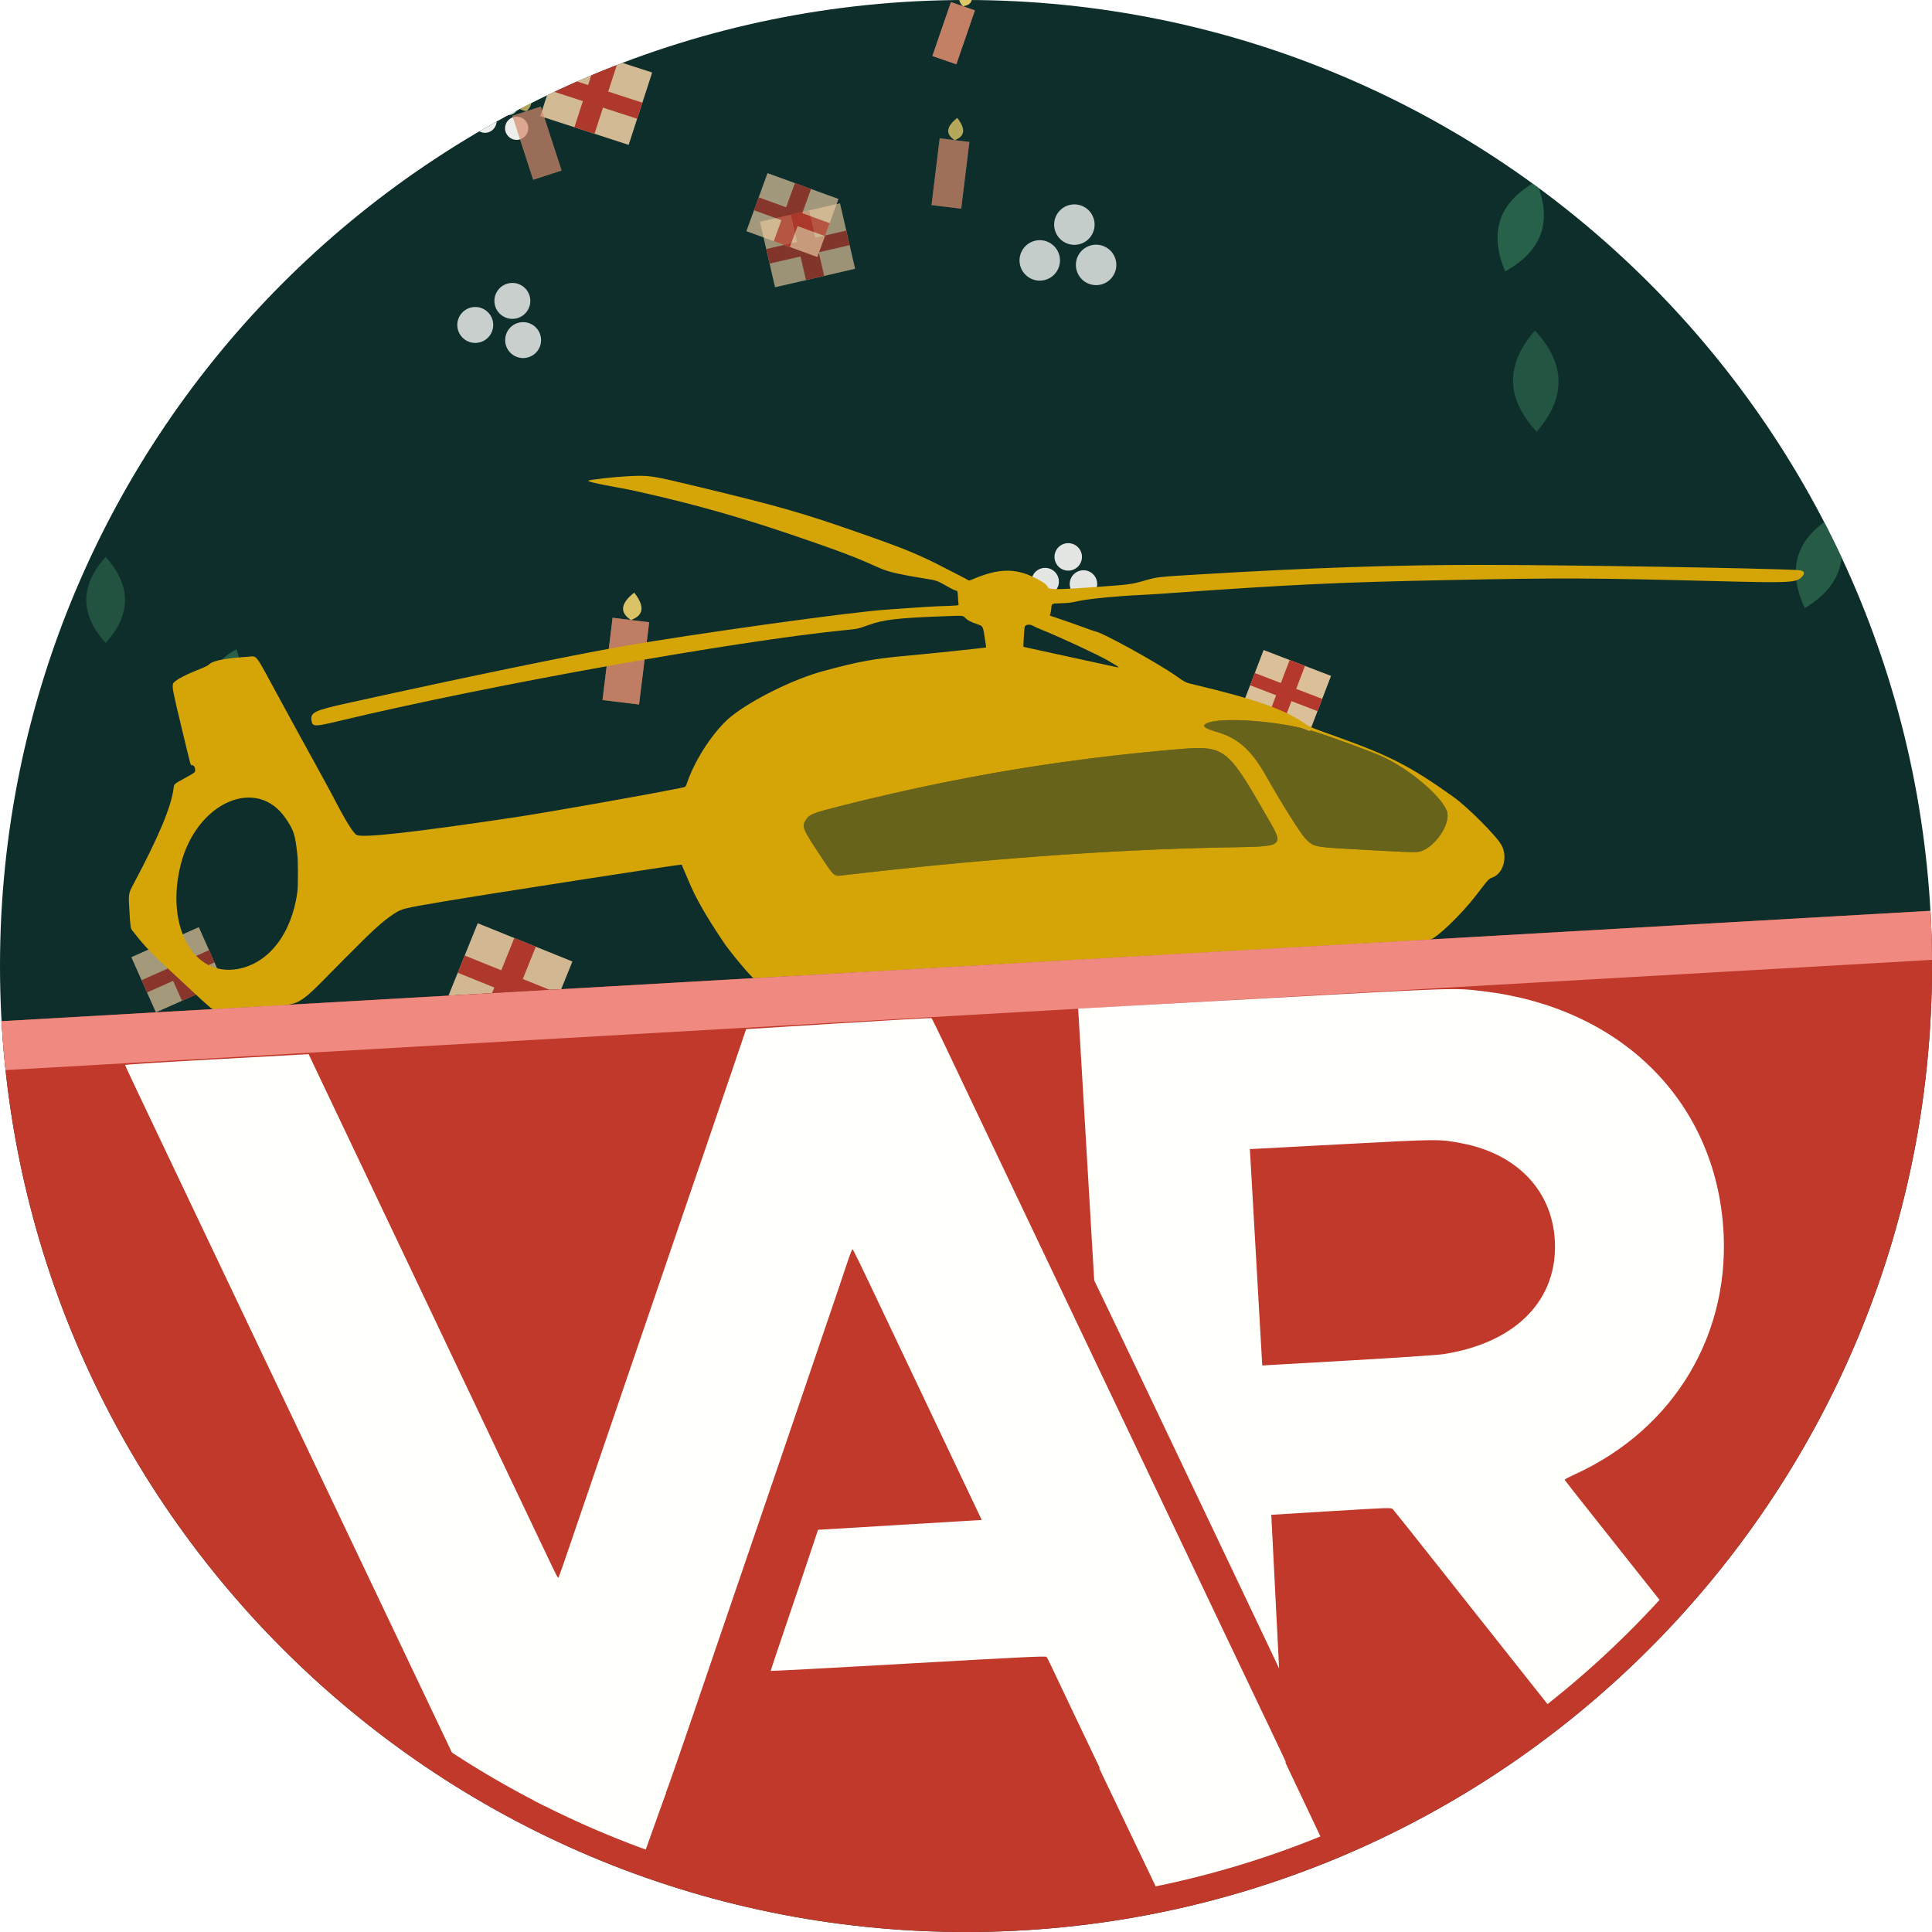
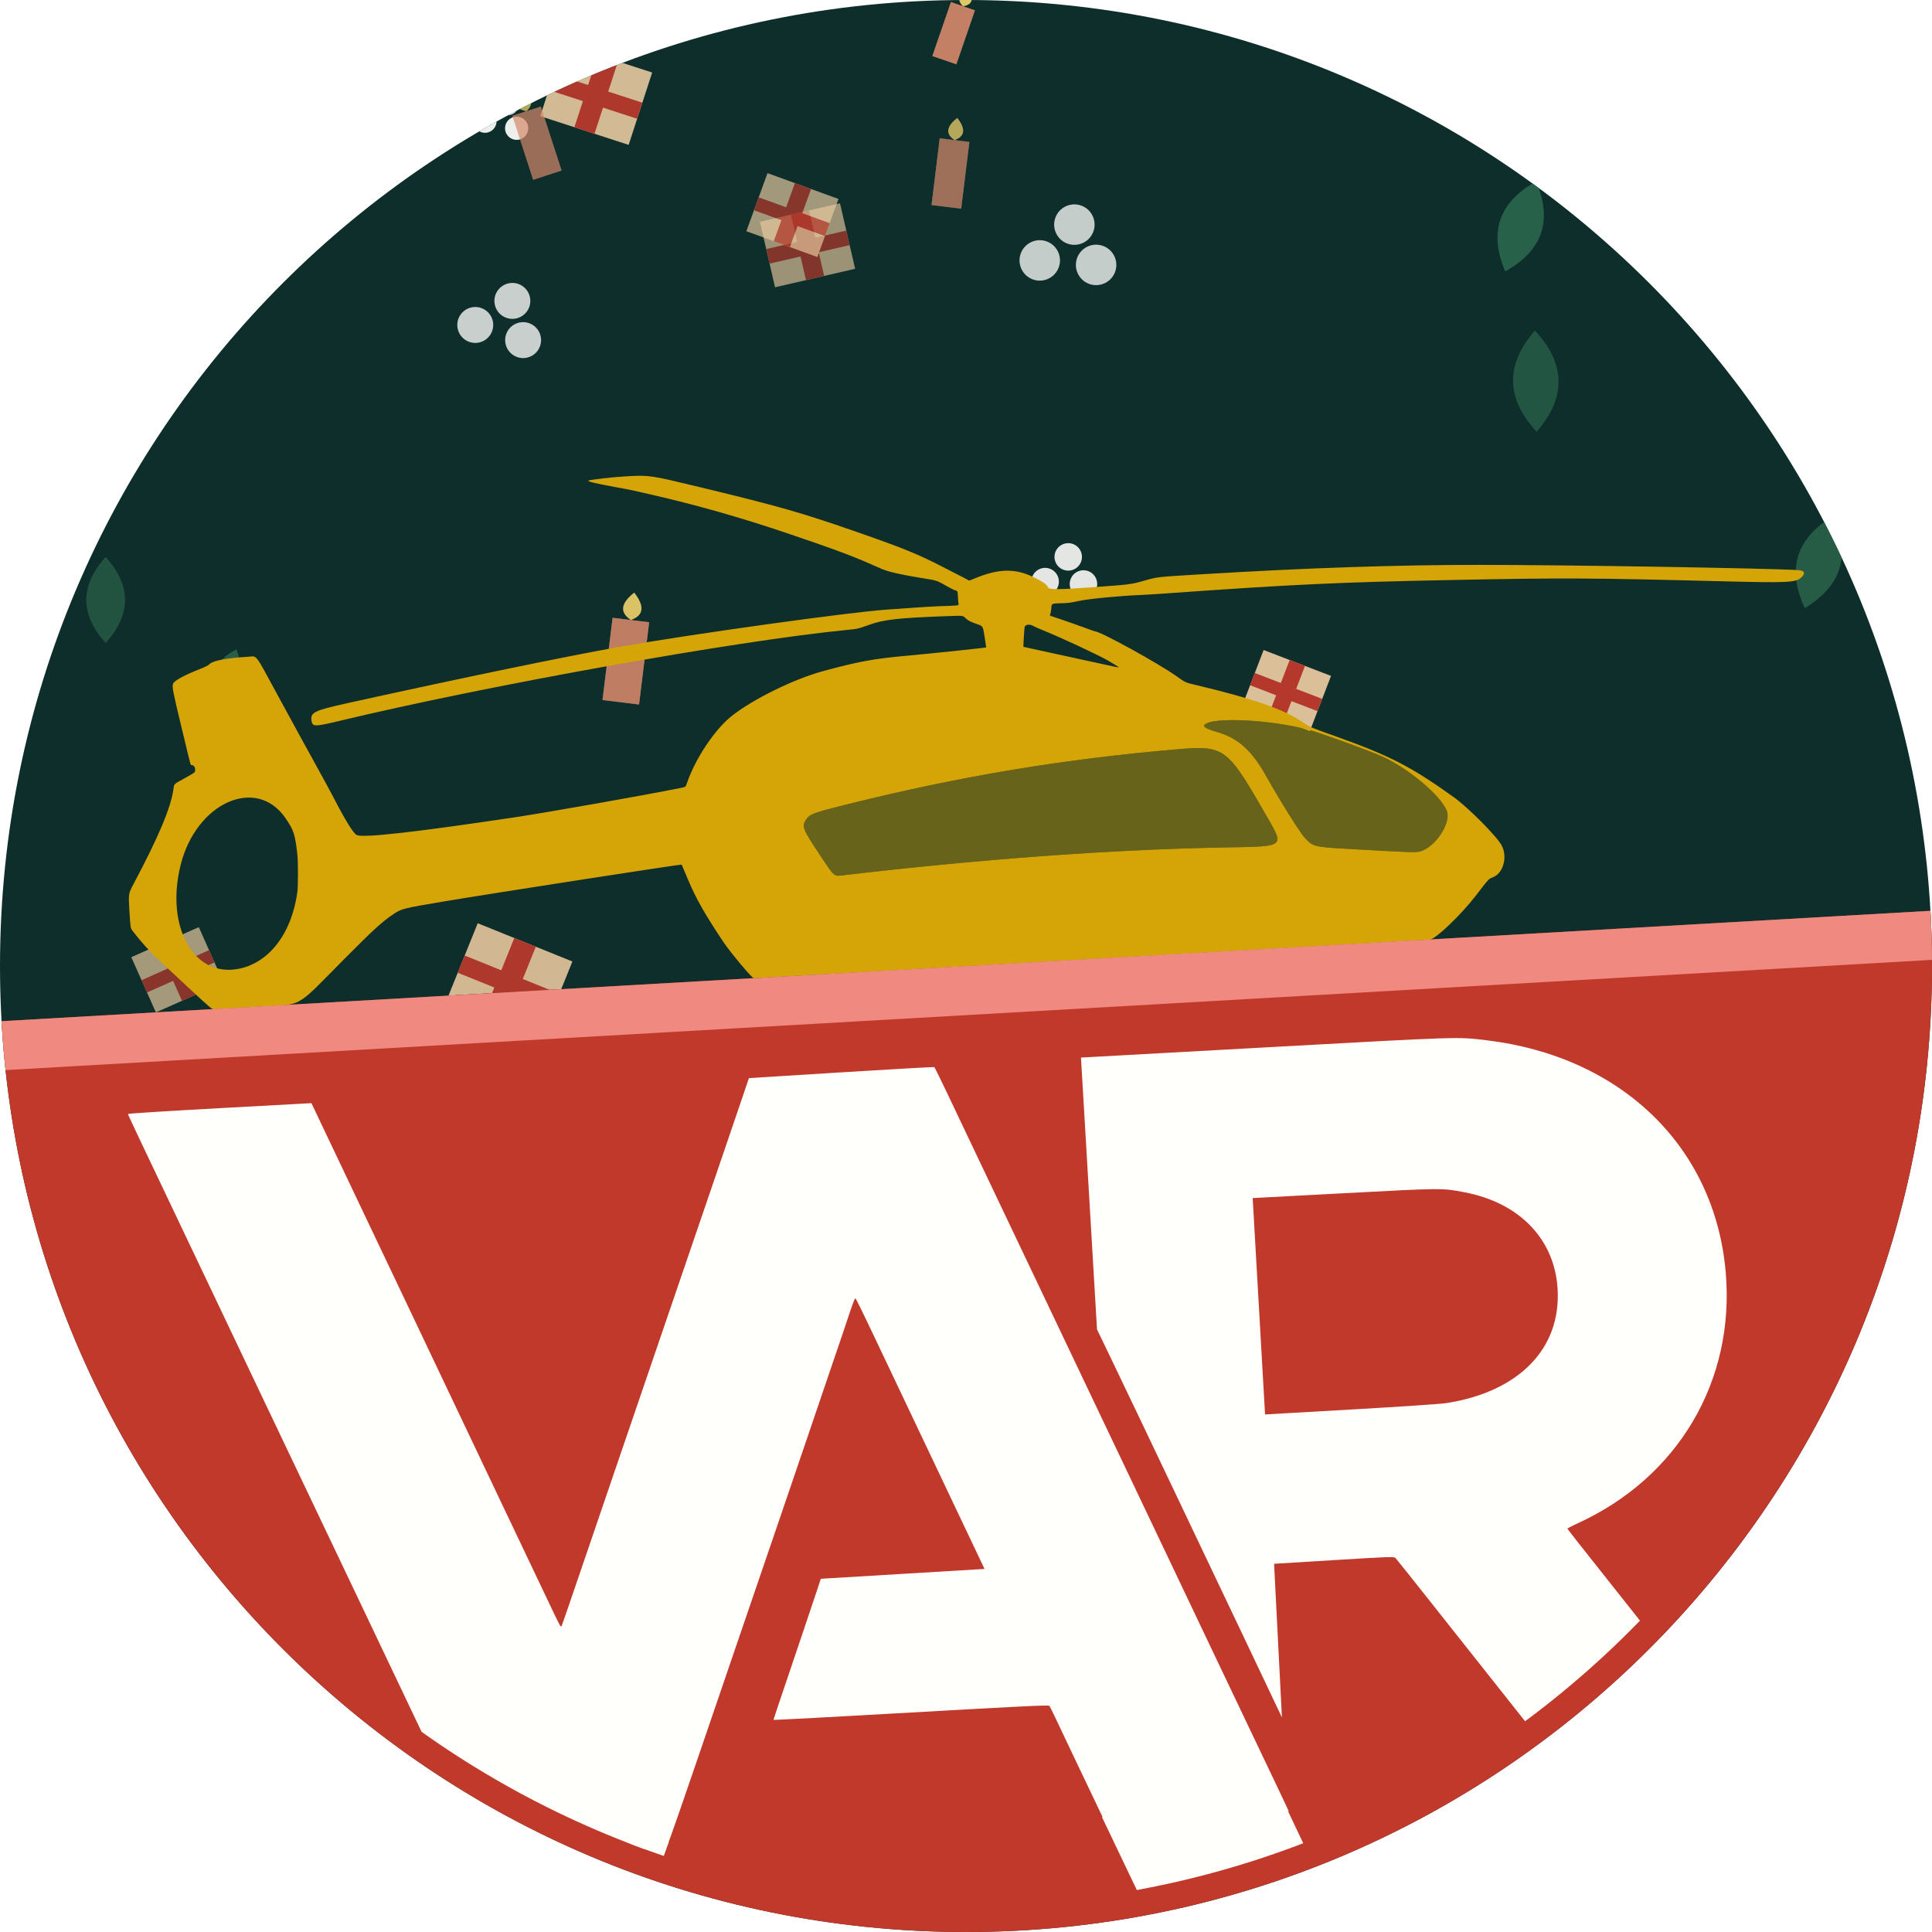
<svg xmlns="http://www.w3.org/2000/svg" viewBox="0 0 512 512" width="512" height="512">
  <defs>
    <clipPath id="e16">
      <circle cx="256" cy="256" r="256" />
    </clipPath>
  </defs>
  <g clip-path="url(#e16)">
    <circle cx="256" cy="256" r="256" fill="#0E2E2B" />
    <defs>
      <clipPath id="o17">
        <rect x="-512" y="-512" width="1536" height="768" transform="rotate(-3.275 256 256)" />
      </clipPath>
    </defs>
    <g clip-path="url(#o17)">
      <g transform="translate(110,11) scale(0.96) rotate(-17)" opacity="0.58">
        <path d="M0,-10 q9,10 0,20 q-9,-10 0,-20" fill="#2E6B4F" />
      </g>
      <g transform="translate(283,66) scale(1.34) rotate(-22)" opacity="0.76">
        <circle cx="-6" cy="0" r="4" fill="#FFFFFC" />
        <circle cx="3" cy="-4" r="4" fill="#FFFFFC" />
        <circle cx="4" cy="5" r="4" fill="#FFFFFC" />
      </g>
      <g transform="translate(133,31) scale(0.77) rotate(-14)" opacity="0.92">
        <circle cx="-6" cy="0" r="4" fill="#FFFFFC" />
        <circle cx="3" cy="-4" r="4" fill="#FFFFFC" />
        <circle cx="4" cy="5" r="4" fill="#FFFFFC" />
      </g>
      <g transform="translate(422,37) scale(0.90) rotate(6)" opacity="0.84">
        <circle cx="-6" cy="0" r="4" fill="#FFFFFC" />
        <circle cx="3" cy="-4" r="4" fill="#FFFFFC" />
        <circle cx="4" cy="5" r="4" fill="#FFFFFC" />
      </g>
      <g transform="translate(28,159) scale(1.14) rotate(0)" opacity="0.62">
        <path d="M0,-10 q9,10 0,20 q-9,-10 0,-20" fill="#2E6B4F" />
      </g>
      <g transform="translate(135,260) scale(1.23) rotate(22)" opacity="0.89">
        <rect x="-11" y="-9" width="22" height="18" fill="#E8C9A0" />
        <rect x="-2.5" y="-9" width="5" height="18" fill="#C0392B" />
        <rect x="-11" y="-1.5" width="22" height="4" fill="#C0392B" />
      </g>
      <g transform="translate(482,149) scale(1.27) rotate(17)" opacity="0.75">
        <path d="M0,-10 q9,10 0,20 q-9,-10 0,-20" fill="#2E6B4F" />
      </g>
      <g transform="translate(214,65) scale(0.99) rotate(-13)" opacity="0.65">
        <rect x="-11" y="-9" width="22" height="18" fill="#E8C9A0" />
        <rect x="-2.5" y="-9" width="5" height="18" fill="#C0392B" />
        <rect x="-11" y="-1.5" width="22" height="4" fill="#C0392B" />
      </g>
      <g transform="translate(25,117) scale(1.35) rotate(1)" opacity="0.81">
        <circle cx="-6" cy="0" r="4" fill="#FFFFFC" />
        <circle cx="3" cy="-4" r="4" fill="#FFFFFC" />
        <circle cx="4" cy="5" r="4" fill="#FFFFFC" />
      </g>
      <g transform="translate(60,179) scale(0.74) rotate(21)" opacity="0.80">
        <path d="M0,-10 q9,10 0,20 q-9,-10 0,-20" fill="#2E6B4F" />
      </g>
      <g transform="translate(133,85) scale(1.19) rotate(-9)" opacity="0.77">
        <circle cx="-6" cy="0" r="4" fill="#FFFFFC" />
        <circle cx="3" cy="-4" r="4" fill="#FFFFFC" />
        <circle cx="4" cy="5" r="4" fill="#FFFFFC" />
      </g>
      <g transform="translate(36,-2) scale(0.85) rotate(13)" opacity="0.80">
        <rect x="-4" y="-8" width="8" height="18" fill="#E8C9A0" />
        <rect x="-4" y="-8" width="8" height="18" fill="#C0392B" opacity=".45" />
        <path d="M0,-14 q4,4 0,6 q-4,-2 0,-6" fill="#F5D76E" />
      </g>
      <g transform="translate(47,257) scale(0.89) rotate(-24)" opacity="0.69">
        <rect x="-11" y="-9" width="22" height="18" fill="#E8C9A0" />
        <rect x="-2.5" y="-9" width="5" height="18" fill="#C0392B" />
        <rect x="-11" y="-1.5" width="22" height="4" fill="#C0392B" />
      </g>
      <g transform="translate(475,263) scale(1.18) rotate(23)" opacity="0.56">
        <circle cx="-6" cy="0" r="4" fill="#FFFFFC" />
        <circle cx="3" cy="-4" r="4" fill="#FFFFFC" />
        <circle cx="4" cy="5" r="4" fill="#FFFFFC" />
      </g>
      <g transform="translate(158,25) scale(1.12) rotate(18)" opacity="0.90">
        <rect x="-11" y="-9" width="22" height="18" fill="#E8C9A0" />
        <rect x="-2.5" y="-9" width="5" height="18" fill="#C0392B" />
        <rect x="-11" y="-1.5" width="22" height="4" fill="#C0392B" />
      </g>
      <g transform="translate(142,37) scale(0.99) rotate(-18)" opacity="0.70">
        <rect x="-4" y="-8" width="8" height="18" fill="#E8C9A0" />
        <rect x="-4" y="-8" width="8" height="18" fill="#C0392B" opacity=".45" />
        <path d="M0,-14 q4,4 0,6 q-4,-2 0,-6" fill="#F5D76E" />
      </g>
      <g transform="translate(163,-17) scale(0.73) rotate(-17)" opacity="0.86">
        <circle cx="-6" cy="0" r="4" fill="#FFFFFC" />
        <circle cx="3" cy="-4" r="4" fill="#FFFFFC" />
        <circle cx="4" cy="5" r="4" fill="#FFFFFC" />
      </g>
      <g transform="translate(530,149) scale(0.99) rotate(-15)" opacity="0.92">
        <rect x="-11" y="-9" width="22" height="18" fill="#E8C9A0" />
        <rect x="-2.5" y="-9" width="5" height="18" fill="#C0392B" />
        <rect x="-11" y="-1.5" width="22" height="4" fill="#C0392B" />
      </g>
      <g transform="translate(13,-4) scale(0.81) rotate(9)" opacity="0.61">
        <rect x="-11" y="-9" width="22" height="18" fill="#E8C9A0" />
        <rect x="-2.5" y="-9" width="5" height="18" fill="#C0392B" />
        <rect x="-11" y="-1.5" width="22" height="4" fill="#C0392B" />
      </g>
      <g transform="translate(282,152) scale(0.91) rotate(-23)" opacity="0.88">
        <circle cx="-6" cy="0" r="4" fill="#FFFFFC" />
        <circle cx="3" cy="-4" r="4" fill="#FFFFFC" />
        <circle cx="4" cy="5" r="4" fill="#FFFFFC" />
      </g>
      <g transform="translate(407,101) scale(1.34) rotate(-1)" opacity="0.65">
        <path d="M0,-10 q9,10 0,20 q-9,-10 0,-20" fill="#2E6B4F" />
      </g>
      <g transform="translate(252,45) scale(0.99) rotate(7)" opacity="0.72">
        <rect x="-4" y="-8" width="8" height="18" fill="#E8C9A0" />
        <rect x="-4" y="-8" width="8" height="18" fill="#C0392B" opacity=".45" />
        <path d="M0,-14 q4,4 0,6 q-4,-2 0,-6" fill="#F5D76E" />
      </g>
      <g transform="translate(255,-11) scale(0.87) rotate(-13)" opacity="0.63">
        <rect x="-4" y="-8" width="8" height="18" fill="#E8C9A0" />
        <rect x="-4" y="-8" width="8" height="18" fill="#C0392B" opacity=".45" />
        <path d="M0,-14 q4,4 0,6 q-4,-2 0,-6" fill="#F5D76E" />
      </g>
      <g transform="translate(210,57) scale(0.91) rotate(20)" opacity="0.68">
        <rect x="-11" y="-9" width="22" height="18" fill="#E8C9A0" />
        <rect x="-2.5" y="-9" width="5" height="18" fill="#C0392B" />
        <rect x="-11" y="-1.5" width="22" height="4" fill="#C0392B" />
      </g>
      <g transform="translate(527,99) scale(1.29) rotate(8)" opacity="0.87">
        <rect x="-11" y="-9" width="22" height="18" fill="#E8C9A0" />
        <rect x="-2.5" y="-9" width="5" height="18" fill="#C0392B" />
        <rect x="-11" y="-1.5" width="22" height="4" fill="#C0392B" />
      </g>
      <g transform="translate(253,8) scale(0.84) rotate(19)" opacity="0.91">
        <rect x="-4" y="-8" width="8" height="18" fill="#E8C9A0" />
        <rect x="-4" y="-8" width="8" height="18" fill="#C0392B" opacity=".45" />
        <path d="M0,-14 q4,4 0,6 q-4,-2 0,-6" fill="#F5D76E" />
      </g>
      <g transform="translate(166,174) scale(1.22) rotate(7)" opacity="0.88">
        <rect x="-4" y="-8" width="8" height="18" fill="#E8C9A0" />
        <rect x="-4" y="-8" width="8" height="18" fill="#C0392B" opacity=".45" />
        <path d="M0,-14 q4,4 0,6 q-4,-2 0,-6" fill="#F5D76E" />
      </g>
      <g transform="translate(341,183) scale(0.87) rotate(21)" opacity="0.93">
        <rect x="-11" y="-9" width="22" height="18" fill="#E8C9A0" />
        <rect x="-2.5" y="-9" width="5" height="18" fill="#C0392B" />
        <rect x="-11" y="-1.5" width="22" height="4" fill="#C0392B" />
      </g>
      <g transform="translate(454,63) scale(1.11) rotate(-15)" opacity="0.71">
        <rect x="-4" y="-8" width="8" height="18" fill="#E8C9A0" />
        <rect x="-4" y="-8" width="8" height="18" fill="#C0392B" opacity=".45" />
        <path d="M0,-14 q4,4 0,6 q-4,-2 0,-6" fill="#F5D76E" />
      </g>
      <g transform="translate(403,60) scale(1.26) rotate(19)" opacity="0.83">
        <path d="M0,-10 q9,10 0,20 q-9,-10 0,-20" fill="#2E6B4F" />
      </g>
    </g>
    <defs>
      <clipPath id="f18">
        <rect x="-512" y="256" width="1536" height="1024" transform="rotate(-3.275 256 256)" />
      </clipPath>
    </defs>
    <g clip-path="url(#f18)">
      <g transform="rotate(-3.275 256 256)">
        <g transform="translate(0,256)">
          <rect x="-512" y="0" width="1536" height="1024" fill="#C0392B" />
        </g>
      </g>
    </g>
    <g fill="#D5A507" transform="translate(34.00,126.11) scale(0.444)">
      <path d="M35.7 305.27C27.86 297.99 20 290.67 18.23 289.02C12.94 284.07 7.26 277.76 2.59 271.63C1.3 269.94 1.3 269.94 0.67 259.67C0.04 249.4 0.04 249.4 3.21 243.43C17.85 215.93 25.31 198.26 26.9 187.33C27.45 183.58 26.65 184.36 34.25 180.13C39.92 176.97 39.91 176.98 39.91 175.49C39.91 173.85 39.02 172.61 37.83 172.6C37.11 172.6 37.81 175.22 31.69 149.81C26.64 128.87 26.11 126.2 26.67 124.15C27.12 122.49 32.62 119.37 41.13 115.95C46.53 113.78 47.49 113.3 48.58 112.26C50.67 110.26 58.97 108.69 71.24 107.99C77.19 107.64 74.98 104.81 89.29 131.15C96.15 143.79 105.73 161.29 110.57 170.04C115.41 178.79 120.75 188.62 122.44 191.88C129.48 205.52 134.23 213.21 136.29 214.34C139.72 216.22 170.18 212.83 229.23 204.01C250.02 200.91 306.75 190.88 330.23 186.17C332.66 185.68 332.66 185.68 333.54 183.12C338.5 168.63 350.1 151.3 360.17 143.32C372.8 133.3 397.13 121.34 414.41 116.63C435.84 110.79 444.66 109.17 464.81 107.34C479.81 105.98 511.76 102.62 512.05 102.38C512.08 102.36 511.65 99.49 511.1 96.01C510.1 89.68 510.1 89.68 506.87 88.58C502.65 87.13 501 86.26 499.45 84.67C498.18 83.37 498.18 83.37 487.88 83.75C459.05 84.82 451.08 85.73 441.9 89.01C435.4 91.33 435.45 91.31 428.8 91.97C362.81 98.45 214.12 125.11 126.21 146.21C111.13 149.83 109.91 149.82 109.35 146.09C108.62 141.18 110.96 140.04 130.7 135.68C199.78 120.43 262.82 107.4 294.63 101.81C336.98 94.36 431.41 81.22 452.54 79.84C455.13 79.67 462.05 79.18 467.91 78.75C473.77 78.33 480.74 77.91 483.41 77.82C496.02 77.41 495.76 77.44 495.55 76.49C495.44 76.03 495.28 74.08 495.18 72.17C495.01 68.69 495.01 68.69 493.75 68.38C493.06 68.2 491.24 67.34 489.71 66.47C482.4 62.32 482.87 62.48 475.05 61.23C461.69 59.09 454.17 57.41 449.82 55.59C448.42 55 444.91 53.47 442.02 52.19C431.61 47.57 418.28 42.66 392.8 34.08C364.87 24.67 339.59 17.5 311.76 11.09C299.95 8.37 299.99 8.38 290.21 6.6C279.38 4.63 274.04 3.36 274.55 2.87C275.14 2.3 289.73 0.65 297.88 0.23C311.16 -0.46 311.55 -0.4 341.15 6.74C389.7 18.46 402.15 22.04 437.97 34.58C462.99 43.33 472.02 47.05 486.52 54.55C489.7 56.2 494.13 58.47 496.36 59.59C498.58 60.72 500.74 61.86 501.14 62.13C501.87 62.62 501.89 62.62 504.82 61.38C519.4 55.23 529.43 55.03 540.79 60.69C546.35 63.46 548.17 64.78 548.98 66.6C549.58 67.97 555.31 67.94 575.92 66.45C598.39 64.83 598.39 64.83 607.34 62.29C614.29 60.32 614.14 60.33 639.56 58.79C703.41 54.93 756.26 53.13 806.36 53.13C858.12 53.13 977.54 55.09 996.82 56.26C1000.43 56.48 1001.17 58.14 998.71 60.49C995.29 63.76 991.43 63.94 948.73 62.85C873.08 60.91 856.08 60.83 788.97 62.17C722.22 63.5 694.67 64.8 620.01 70.11C613.86 70.55 607 70.98 604.77 71.07C591.89 71.59 573.5 73.35 567.47 74.64C561.97 75.82 561.32 75.9 556.36 76.04C551.11 76.19 551.11 76.19 550.94 78.75C550.84 80.16 550.57 81.77 550.34 82.33C550.01 83.11 549.99 83.38 550.24 83.47C550.42 83.53 553.42 84.55 556.9 85.72C560.39 86.9 566.25 88.96 569.93 90.32C573.61 91.67 576.74 92.77 576.89 92.77C580.14 92.77 614.7 111.79 625.81 119.69C630.93 123.34 630.93 123.34 636.87 124.75C672.02 133.12 689.95 139.38 701.29 147.24C705.18 149.93 705.18 149.93 720.24 155.31C752.95 166.98 765.35 173.35 790.99 191.66C799.5 197.73 816.67 214.97 819.64 220.42C823.42 227.36 820.75 237.21 814.42 239.63C811.9 240.59 812.26 240.2 804.25 250.61C795.46 262.02 780.6 276.24 776.87 276.82C775.66 277 373.53 299.94 373.25 299.84C371.87 299.33 359.32 284.34 355.46 278.59C344.66 262.51 338.75 252.16 334.39 241.69C332.21 236.45 330.36 232.1 330.28 232.02C329.97 231.71 213.68 249.73 187.97 254.08C164.08 258.12 163.13 258.35 158.5 261.43C151.54 266.06 146.73 270.44 129.11 288.18C98.73 318.77 105.03 315.29 77.25 316.85C63.91 317.61 52.31 318.29 51.48 318.37C49.96 318.52 49.96 318.52 35.7 305.27ZM65.16 294.35C83.73 291.12 97.51 273.39 100.91 248.38C101.38 244.97 101.37 230.17 100.9 226C99.56 213.99 98.8 211.61 94.02 204.55C76.64 178.83 40.43 194.92 31.18 232.47C22.2 268.91 38.7 298.96 65.16 294.35ZM426.51 238.42C508.82 228.76 585.47 223.14 652.64 221.81C692.24 221.03 690.56 222.48 677.71 200.11C656.08 162.43 653.86 160.82 626.75 163.14C557.73 169.02 495.94 179.34 427.86 196.36C408.78 201.13 406.7 201.91 404.56 205.13C401.84 209.25 402.31 210.47 412.79 226.27C421.54 239.45 421.09 239.05 426.51 238.42ZM771.34 224.12C780.47 221.3 789.76 206.88 786.96 199.86C783.31 190.7 764.16 174.62 748.38 167.48C741.64 164.43 718.63 155.97 707.64 152.51C687.74 146.23 651.12 143.59 643.34 147.88C640.63 149.37 642.43 150.74 649.96 152.91C662.3 156.47 670.56 163.87 679.03 178.98C687.23 193.6 699.29 212.89 702.16 215.99C707.1 221.32 707.66 221.47 727.59 222.62C764.71 224.76 768.81 224.9 771.34 224.12ZM591.15 114.24C591.15 114.08 588 112.11 584.82 110.28C578.3 106.55 556.35 96.34 545.07 91.8C543.08 91 540.82 89.97 540.03 89.52C537.82 88.26 535.19 88.74 534.96 90.44C534.72 92.22 534.14 101.92 534.27 102.04C534.33 102.09 541.55 103.67 550.3 105.55C559.05 107.43 571.61 110.17 578.21 111.63C589.8 114.19 591.15 114.47 591.15 114.24Z" fill-rule="evenodd" />
      <path d="M426.51 238.42C508.82 228.76 585.47 223.14 652.64 221.81C692.24 221.03 690.56 222.48 677.71 200.11C656.08 162.43 653.86 160.82 626.75 163.14C557.73 169.02 495.94 179.34 427.86 196.36C408.78 201.13 406.7 201.91 404.56 205.13C401.84 209.25 402.31 210.47 412.79 226.27C421.54 239.45 421.09 239.05 426.51 238.42ZM771.34 224.12C780.47 221.3 789.76 206.88 786.96 199.86C783.31 190.7 764.16 174.62 748.38 167.48C741.64 164.43 718.63 155.97 707.64 152.51C687.74 146.23 651.12 143.59 643.34 147.88C640.63 149.37 642.43 150.74 649.96 152.91C662.3 156.47 670.56 163.87 679.03 178.98C687.23 193.6 699.29 212.89 702.16 215.99C707.1 221.32 707.66 221.47 727.59 222.62C764.71 224.76 768.81 224.9 771.34 224.12Z" opacity="0.45" />
    </g>
    <g transform="translate(256,256) rotate(-3.275)">
      <rect x="-614.4" y="0" width="1228.8" height="13" fill="#F08A80" />
    </g>
    <g transform="rotate(-3.275 256 256)">
      <defs>
        <clipPath id="wc19">
          <circle cx="256" cy="256" r="249.00" />
        </clipPath>
      </defs>
      <g clip-path="url(#wc19)">
-         <g fill="#FFFFFC" transform="translate(32.03,269.00) scale(0.42394)">
+         <g fill="#FFFFFC" transform="translate(32.03,282.00) scale(0.42394)">
          <path d="M195.1 478.09C193.93 477.63 193.3 476.14 173.69 427.85C169.31 417.07 161.96 399.04 157.36 387.77C144.85 357.16 130.53 321.99 124.7 307.6C121.86 300.58 116.25 286.82 112.24 277.02C99.77 246.52 89.4 221.12 84.01 207.84C76.29 188.85 63.1 156.48 36.82 92.04C5.35 14.87 0 1.67 0 1.08C0 0.81 25.85 0.66 57.45 0.74L114.9 0.89L119.73 12.77C122.38 19.3 128.74 34.93 133.87 47.51C145.14 75.16 159.52 110.48 170.14 136.58C174.45 147.19 182.06 165.9 187.05 178.15C196.26 200.76 206.8 226.67 220.74 260.99C224.99 271.44 230.49 284.93 232.96 290.97C235.43 297.02 240.44 309.31 244.09 318.29C251.9 337.51 251.75 337.2 252.42 336.01C252.69 335.53 256.69 325.8 261.33 314.39C269.84 293.41 277.55 274.47 295.12 231.29C300.44 218.23 308.05 199.52 312.04 189.73C318.74 173.26 325.93 155.59 346.48 105.11C350.8 94.49 358.42 75.79 363.41 63.54C368.4 51.29 376.16 32.19 380.66 21.08L388.83 0.89L446.64 0.59C478.44 0.43 504.66 0.45 504.91 0.64C505.16 0.82 508.67 9.11 512.7 19.04C516.73 28.98 524.11 47.13 529.11 59.38C541.84 90.6 555.55 124.24 565.9 149.64C570.75 161.56 578.1 179.6 582.23 189.73C586.36 199.85 593.99 218.56 599.17 231.29C604.36 244.03 612.91 265.01 618.18 277.91C633.59 315.68 644.01 341.24 650.83 358.08C654.35 366.73 659.95 380.49 663.29 388.66C666.63 396.82 673.22 412.99 677.95 424.58C682.68 436.18 689.46 452.8 693.03 461.52C696.6 470.24 699.52 477.52 699.52 477.7C699.52 477.88 673.66 478.03 642.04 478.03L584.56 478.03L581.68 471.05C577.2 460.19 560.23 418.53 557.18 410.93C555.68 407.17 554.19 403.76 553.87 403.36C553.42 402.77 535.39 402.61 467.27 402.61C419.95 402.61 381.24 402.46 381.24 402.26C381.24 402.07 384.56 393.72 388.61 383.71C396.8 363.5 408.21 335.11 412.82 323.49L415.81 315.92L467.08 315.77L518.34 315.62L513.87 304.63C511.41 298.59 505.44 283.89 500.59 271.97C495.75 260.05 487.88 240.68 483.1 228.92C478.32 217.16 470.83 198.72 466.45 187.95C450.59 148.87 447.82 142.25 447.34 142.09C447.07 142 445.2 146.13 443.18 151.28C441.16 156.42 434.67 172.52 428.75 187.05C422.83 201.59 414.81 221.36 410.93 231C407.04 240.63 399.56 259.07 394.3 271.97C376.24 316.27 366.82 339.41 358.64 359.56C345.14 392.83 338.8 408.42 330.37 429.04C311.03 476.38 310.36 477.95 309.1 478.28C307.23 478.79 196.4 478.6 195.1 478.09ZM881.95 474.91C879.81 472 876.03 466.65 856.48 438.84C852.23 432.79 840.49 416.09 830.38 401.72C820.26 387.35 807.21 368.78 801.36 360.45C784.84 336.91 776.14 324.62 775.21 323.48C774.4 322.5 772.01 322.45 736.79 322.59L699.23 322.74L698.93 370.83L698.63 418.92L690.21 398.15C685.57 386.72 677.74 367.49 672.81 355.4C667.87 343.32 660.52 325.28 656.47 315.32C652.42 305.36 644.8 286.65 639.54 273.75C634.28 260.85 625.94 240.41 621.01 228.33C616.08 216.24 608.68 198.2 604.57 188.24L597.09 170.13L596.94 85.03L596.79 -0.07L711.55 0.16C835.48 0.41 832.04 0.32 850.36 3.58C934.1 18.49 989.12 78.21 991.5 156.77C993.56 225.09 954.38 283.51 889.7 308.51C886.35 309.81 883.62 311.05 883.61 311.28C883.61 311.67 888.25 318.33 910.61 350.06C915.44 356.92 922.68 367.21 926.69 372.92C930.71 378.64 938.14 389.19 943.21 396.38C948.28 403.56 955.61 413.98 959.5 419.54C963.39 425.09 972.96 438.72 980.78 449.82C999.57 476.5 1000 477.12 1000 477.61C1000 477.84 973.95 478.03 942.12 478.03C884.24 478.03 884.24 478.03 881.95 474.91ZM812.44 228.62C858.16 224.16 885.99 198.77 885.99 161.52C885.99 130.34 865.44 106.28 831.53 97.74C817.42 94.19 818.24 94.23 756.09 93.98L698.93 93.75L698.93 161.48L698.93 229.22L752.61 229.22C784.27 229.22 808.81 228.97 812.44 228.62Z" fill-rule="evenodd" />
          <path d="M192.83 474.62 L311.60 474.62 L252.04 614.97 L252.04 614.97 ZM582.75 474.62 L697.88 474.62 L780.63 678.62 L666.26 678.62 ZM887.32 474.62 L997.18 474.62 L1138.70 678.62 L1067.96 678.62 Z" />
        </g>
      </g>
    </g>
  </g>
</svg>
